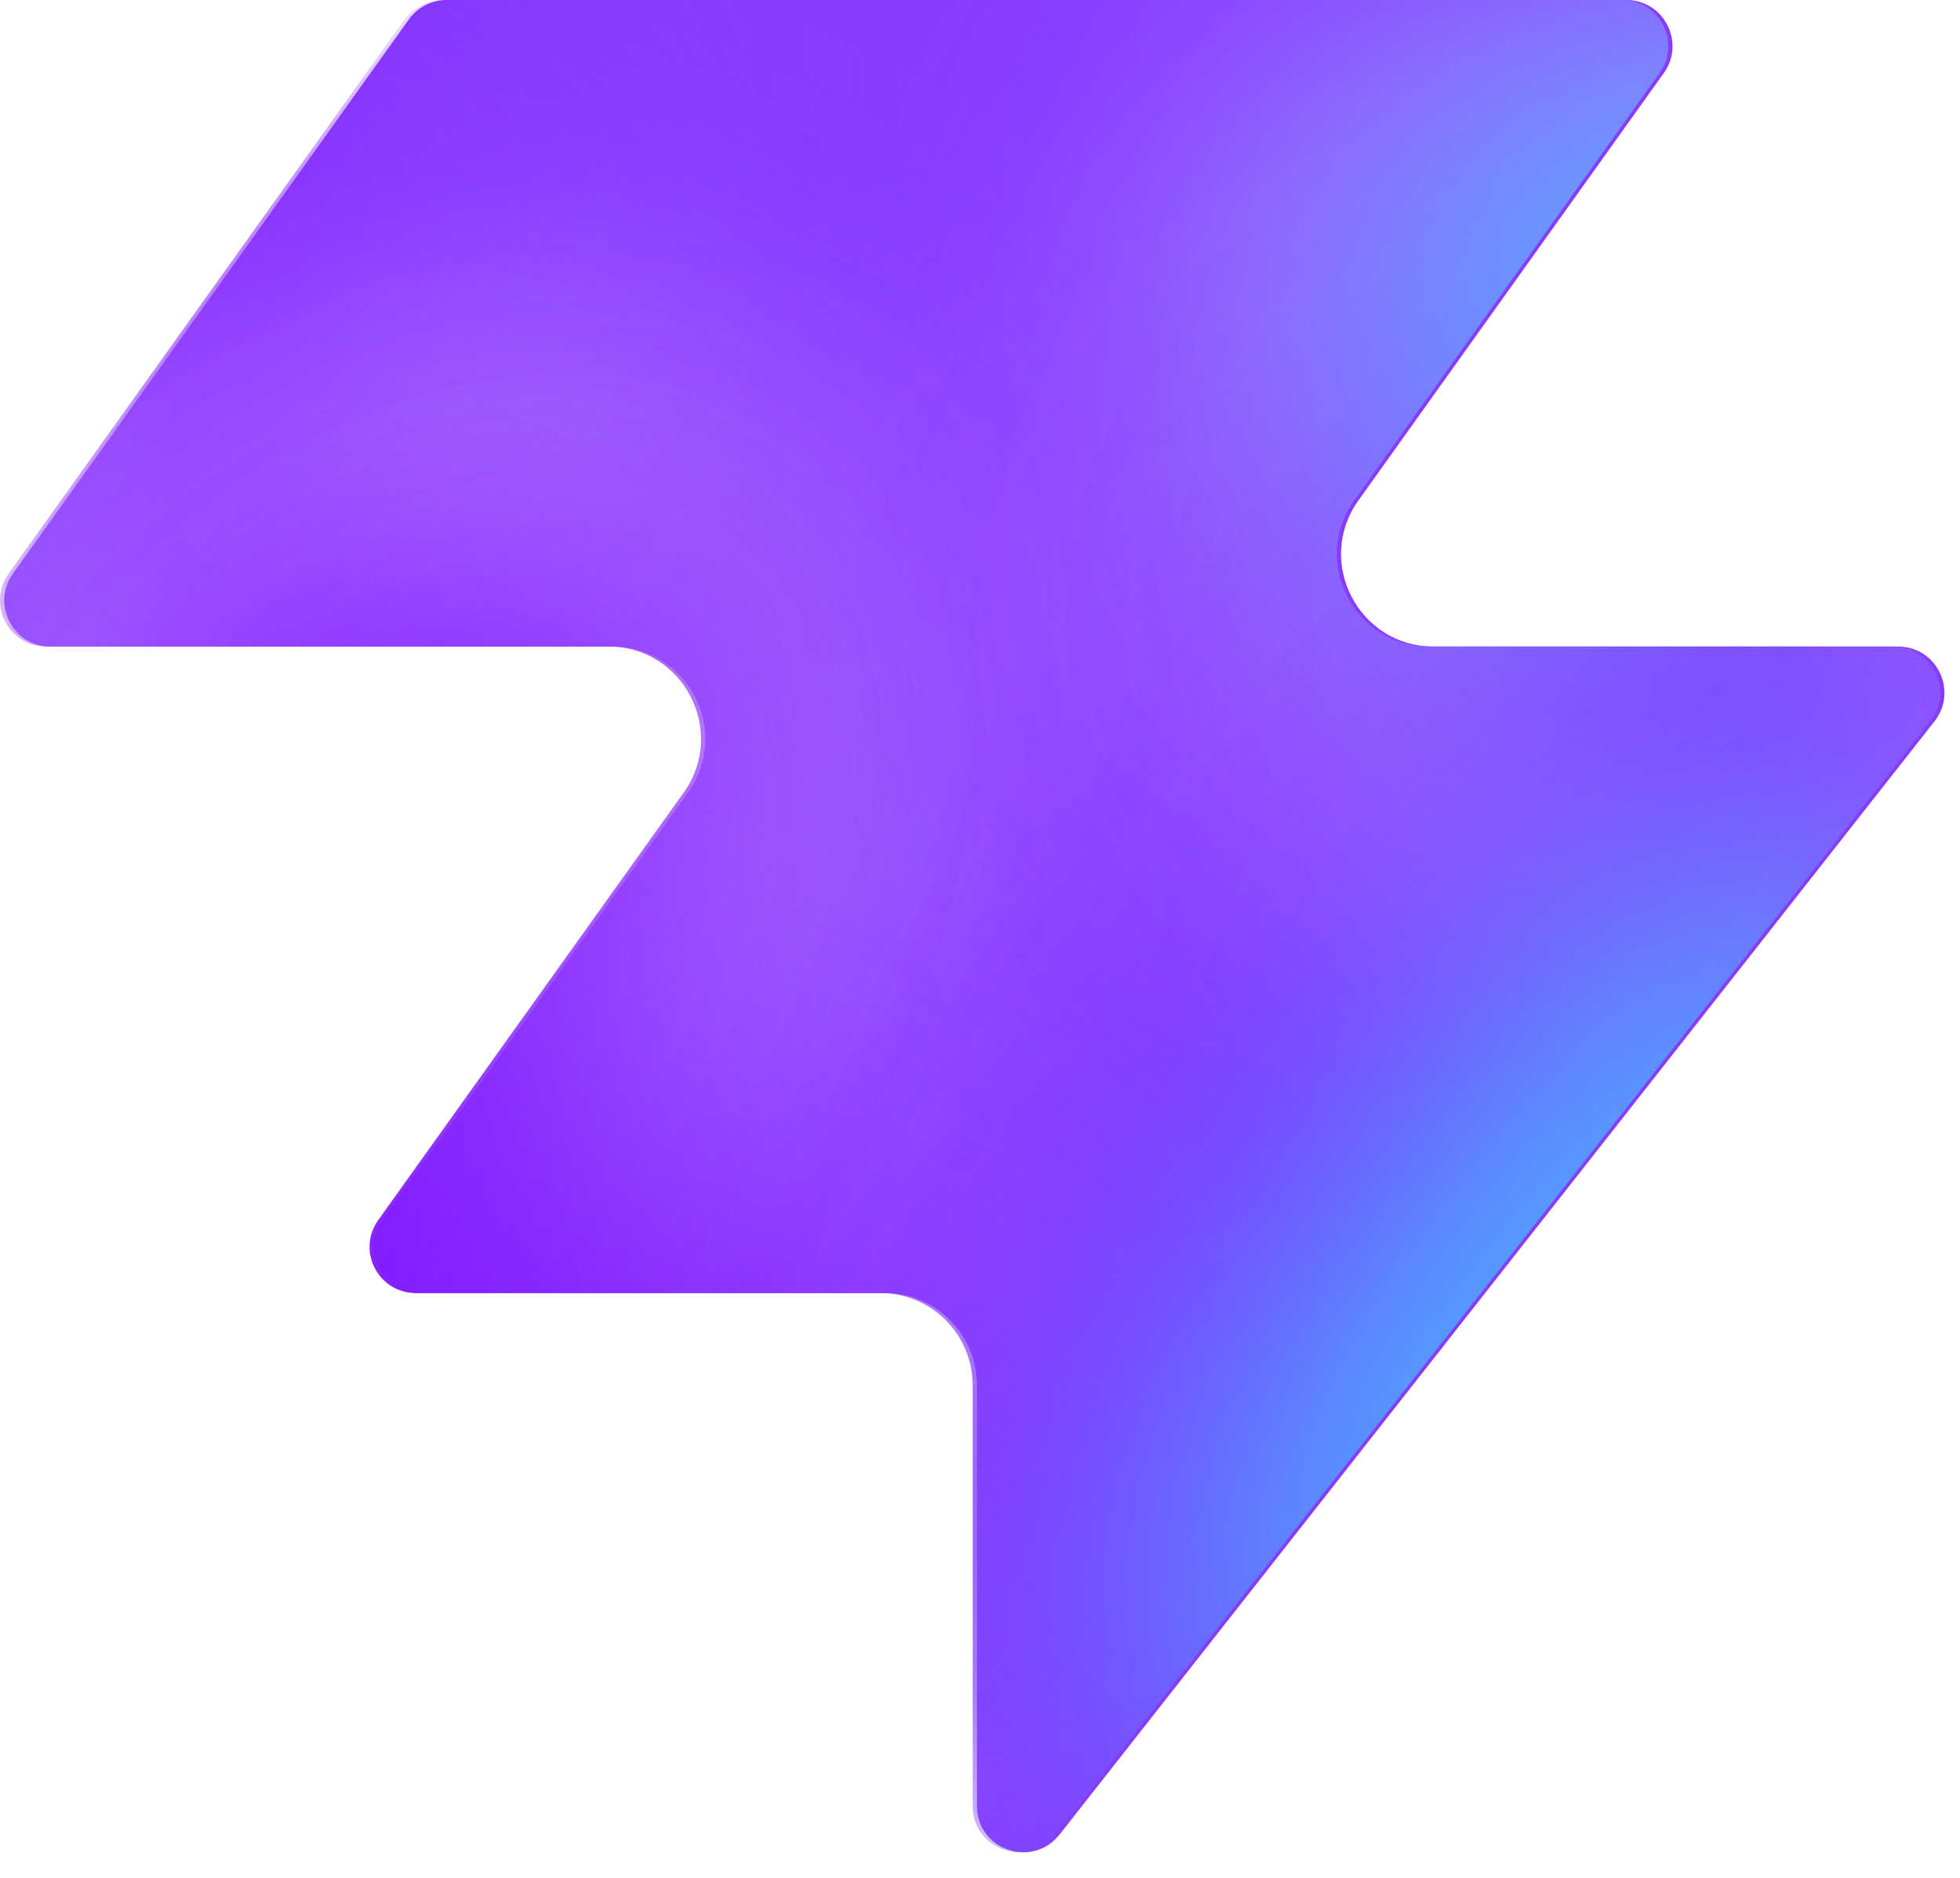
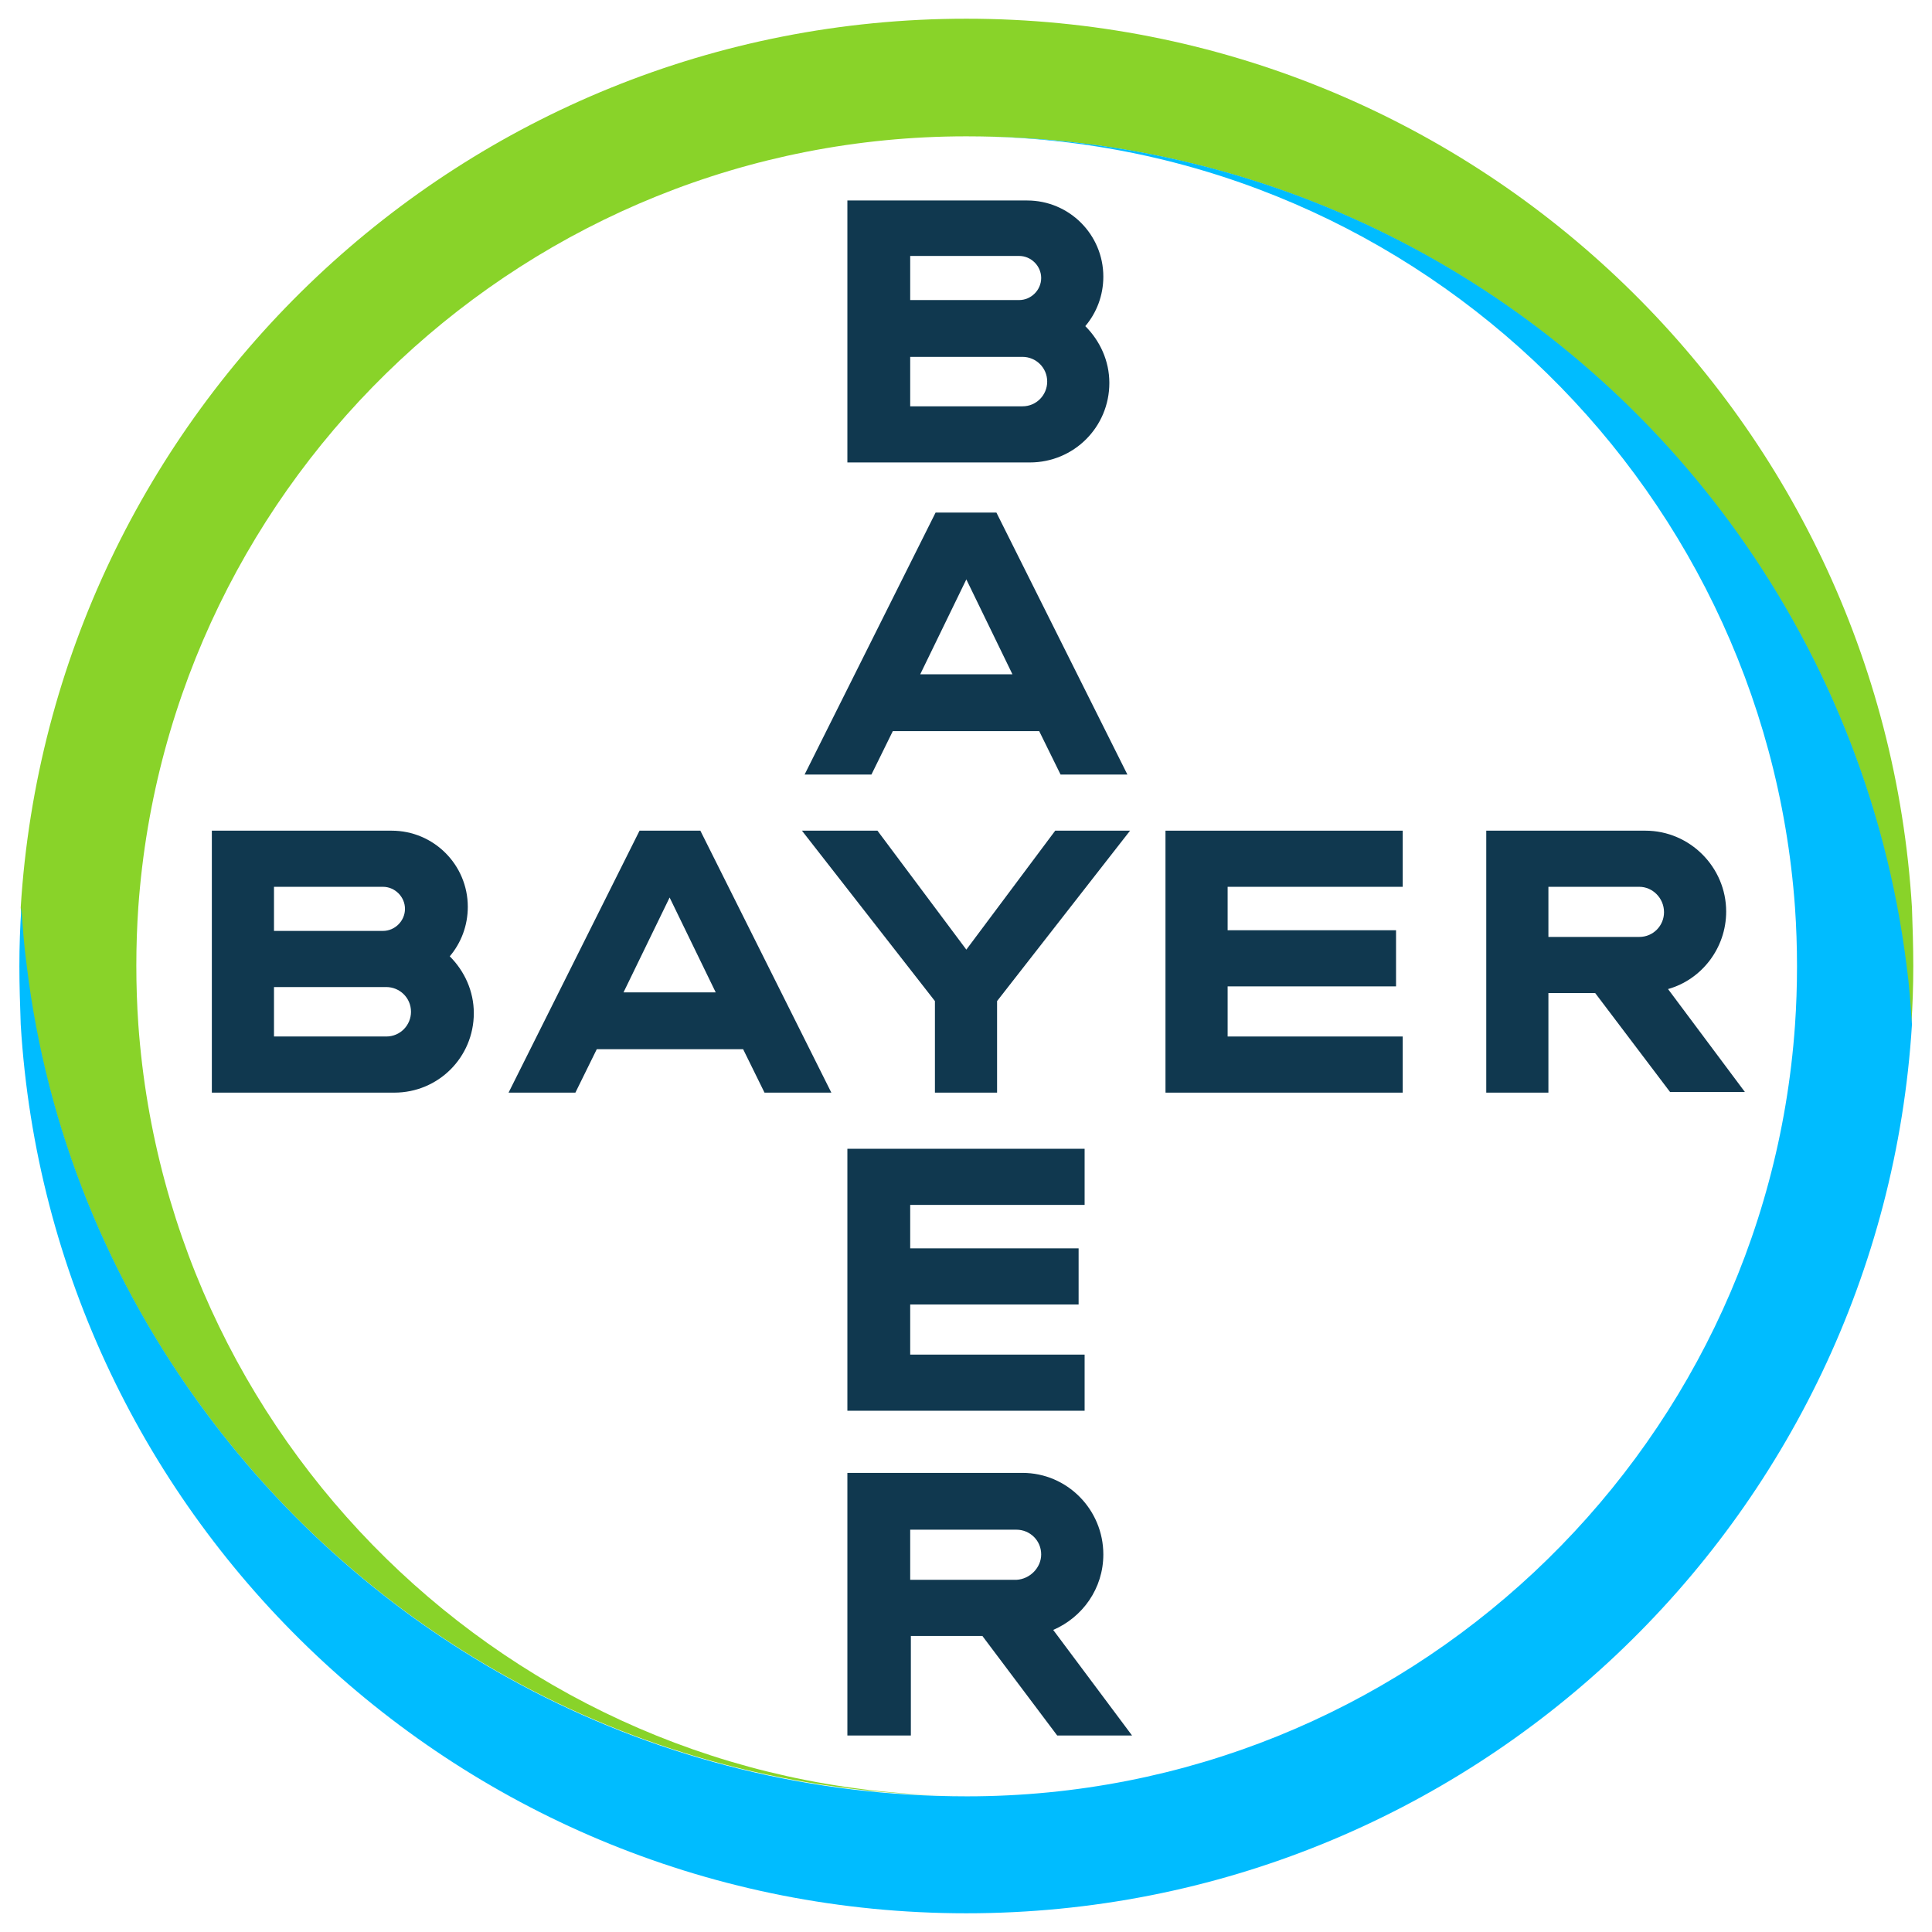
- <svg xmlns="http://www.w3.org/2000/svg" width="48" height="46" fill="none" viewBox="0 0 48 46">
-   <path fill="#863bff" d="M25.946 44.938c-.664.845-2.021.375-2.021-.698V33.937a2.26 2.26 0 0 0-2.262-2.262H10.287c-.92 0-1.456-1.04-.92-1.788l7.48-10.471c1.07-1.497 0-3.578-1.842-3.578H1.237c-.92 0-1.456-1.04-.92-1.788L10.013.474c.214-.297.556-.474.92-.474h28.894c.92 0 1.456 1.04.92 1.788l-7.48 10.471c-1.07 1.498 0 3.579 1.842 3.579h11.377c.943 0 1.473 1.088.89 1.83L25.947 44.94z" style="fill:#863bff;fill:color(display-p3 .525 .23 1);fill-opacity:1" />
-   <mask id="a" width="48" height="46" x="0" y="0" maskUnits="userSpaceOnUse" style="mask-type:alpha">
-     <path fill="#000" d="M25.842 44.938c-.664.844-2.021.375-2.021-.698V33.937a2.26 2.26 0 0 0-2.262-2.262H10.183c-.92 0-1.456-1.04-.92-1.788l7.48-10.471c1.07-1.498 0-3.579-1.842-3.579H1.133c-.92 0-1.456-1.04-.92-1.787L9.91.473c.214-.297.556-.474.92-.474h28.894c.92 0 1.456 1.04.92 1.788l-7.48 10.471c-1.07 1.498 0 3.578 1.842 3.578h11.377c.943 0 1.473 1.088.89 1.832L25.843 44.94z" style="fill:#000;fill-opacity:1" />
-   </mask>
-   <g mask="url(#a)">
-     <g filter="url(#b)">
-       <ellipse cx="5.508" cy="14.704" fill="#ede6ff" rx="5.508" ry="14.704" style="fill:#ede6ff;fill:color(display-p3 .927 .903 1);fill-opacity:1" transform="matrix(.00324 1 1 -.00324 -4.47 31.516)" />
-     </g>
-     <g filter="url(#c)">
-       <ellipse cx="10.399" cy="29.851" fill="#ede6ff" rx="10.399" ry="29.851" style="fill:#ede6ff;fill:color(display-p3 .927 .903 1);fill-opacity:1" transform="matrix(.00324 1 1 -.00324 -39.328 7.883)" />
-     </g>
-     <g filter="url(#d)">
-       <ellipse cx="5.508" cy="30.487" fill="#7e14ff" rx="5.508" ry="30.487" style="fill:#7e14ff;fill:color(display-p3 .492 .077 1);fill-opacity:1" transform="rotate(89.814 -25.913 -14.639)scale(1 -1)" />
-     </g>
-     <g filter="url(#e)">
-       <ellipse cx="5.508" cy="30.599" fill="#7e14ff" rx="5.508" ry="30.599" style="fill:#7e14ff;fill:color(display-p3 .492 .077 1);fill-opacity:1" transform="rotate(89.814 -32.644 -3.334)scale(1 -1)" />
-     </g>
-     <g filter="url(#f)">
-       <ellipse cx="5.508" cy="30.599" fill="#7e14ff" rx="5.508" ry="30.599" style="fill:#7e14ff;fill:color(display-p3 .492 .077 1);fill-opacity:1" transform="matrix(.00324 1 1 -.00324 -34.34 30.47)" />
-     </g>
-     <g filter="url(#g)">
-       <ellipse cx="14.072" cy="22.078" fill="#ede6ff" rx="14.072" ry="22.078" style="fill:#ede6ff;fill:color(display-p3 .927 .903 1);fill-opacity:1" transform="rotate(93.35 24.506 48.493)scale(-1 1)" />
-     </g>
-     <g filter="url(#h)">
-       <ellipse cx="3.47" cy="21.501" fill="#7e14ff" rx="3.47" ry="21.501" style="fill:#7e14ff;fill:color(display-p3 .492 .077 1);fill-opacity:1" transform="rotate(89.009 28.708 47.59)scale(-1 1)" />
-     </g>
-     <g filter="url(#i)">
-       <ellipse cx="3.47" cy="21.501" fill="#7e14ff" rx="3.47" ry="21.501" style="fill:#7e14ff;fill:color(display-p3 .492 .077 1);fill-opacity:1" transform="rotate(89.009 28.708 47.59)scale(-1 1)" />
-     </g>
-     <g filter="url(#j)">
-       <ellipse cx=".387" cy="8.972" fill="#7e14ff" rx="4.407" ry="29.108" style="fill:#7e14ff;fill:color(display-p3 .492 .077 1);fill-opacity:1" transform="rotate(39.51 .387 8.972)" />
-     </g>
-     <g filter="url(#k)">
-       <ellipse cx="47.523" cy="-6.092" fill="#7e14ff" rx="4.407" ry="29.108" style="fill:#7e14ff;fill:color(display-p3 .492 .077 1);fill-opacity:1" transform="rotate(37.892 47.523 -6.092)" />
-     </g>
-     <g filter="url(#l)">
-       <ellipse cx="41.412" cy="6.333" fill="#47bfff" rx="5.971" ry="9.665" style="fill:#47bfff;fill:color(display-p3 .28 .748 1);fill-opacity:1" transform="rotate(37.892 41.412 6.333)" />
-     </g>
-     <g filter="url(#m)">
-       <ellipse cx="-1.879" cy="38.332" fill="#7e14ff" rx="4.407" ry="29.108" style="fill:#7e14ff;fill:color(display-p3 .492 .077 1);fill-opacity:1" transform="rotate(37.892 -1.88 38.332)" />
-     </g>
-     <g filter="url(#n)">
-       <ellipse cx="-1.879" cy="38.332" fill="#7e14ff" rx="4.407" ry="29.108" style="fill:#7e14ff;fill:color(display-p3 .492 .077 1);fill-opacity:1" transform="rotate(37.892 -1.88 38.332)" />
-     </g>
-     <g filter="url(#o)">
-       <ellipse cx="35.651" cy="29.907" fill="#7e14ff" rx="4.407" ry="29.108" style="fill:#7e14ff;fill:color(display-p3 .492 .077 1);fill-opacity:1" transform="rotate(37.892 35.651 29.907)" />
-     </g>
-     <g filter="url(#p)">
-       <ellipse cx="38.418" cy="32.4" fill="#47bfff" rx="5.971" ry="15.297" style="fill:#47bfff;fill:color(display-p3 .28 .748 1);fill-opacity:1" transform="rotate(37.892 38.418 32.4)" />
+ <svg xmlns="http://www.w3.org/2000/svg" version="1.1" x="0px" y="0px" viewBox="0 0 289.1 289.1" style="enable-background:new 0 0 289.1 289.1;" xml:space="preserve">
+   <style type="text/css">
+ 	.st0{fill:none;}
+ 	.st1{fill:#10384F;}
+ 	.st2{fill:#89D329;}
+ 	.st3{fill:#00BCFF;}
+ </style>
+   <g id="Background__x2013__does_NOT_print">
+     <rect x="-0.1" y="0" class="st0" width="289.1" height="289.1" />
+   </g>
+   <g id="Bayer_Cross">
+     <g>
+       <g>
+         <path class="st1" d="M136.2,44.9h16.3c1.8,0,3.3-1.5,3.3-3.3c0-1.8-1.5-3.3-3.3-3.3h-16.3V44.9z M136.2,60.8H153     c2.1,0,3.7-1.7,3.7-3.7c0-2.1-1.7-3.7-3.7-3.7h-16.8V60.8z M162.4,48.8c2.2,2.2,3.6,5.2,3.6,8.5c0,6.6-5.3,11.9-11.9,11.9h-27.3     V30l26.9,0c6.3,0,11.4,5.1,11.4,11.4C165.1,44.2,164.1,46.8,162.4,48.8z" />
+         <path class="st1" d="M168.7,115.9h-10l-3.2-6.5h-21.9l-3.2,6.5h-10L140,76.7h9.1L168.7,115.9z M144.6,86.7l-6.9,14.2h13.8     L144.6,86.7z" />
+         <polygon class="st1" points="157.9,124.3 169.1,124.3 149.2,149.8 149.2,163.5 139.9,163.5 139.9,149.8 120,124.3 131.3,124.3      144.6,142.1    " />
+         <polygon class="st1" points="209.9,124.3 209.9,132.7 183.7,132.7 183.7,139.2 208.9,139.2 208.9,147.6 183.7,147.6 183.7,155.1      209.9,155.1 209.9,163.5 174.4,163.5 174.4,124.3    " />
+         <path class="st1" d="M238.7,148.6h-7v14.9h-9.3v-39.2h23.8c6.7,0,12.1,5.5,12.1,12.1c0,5.5-3.7,10.2-8.7,11.6l11.5,15.4h-11.2     L238.7,148.6z M245.3,132.7h-13.6v7.5h13.6c2.1,0,3.7-1.7,3.7-3.7C249,134.4,247.3,132.7,245.3,132.7z" />
+         <path class="st1" d="M124.4,163.5h-10l-3.2-6.5H89.3l-3.2,6.5h-10l19.6-39.2h9.1L124.4,163.5z M100.2,134.3l-6.9,14.2h13.8     L100.2,134.3z" />
+         <path class="st1" d="M41,139.3h16.3c1.8,0,3.3-1.5,3.3-3.3c0-1.8-1.5-3.3-3.3-3.3l-16.3,0V139.3z M41,155.1h16.8     c2.1,0,3.7-1.7,3.7-3.7c0-2.1-1.7-3.7-3.7-3.7H41V155.1z M67.3,143.1c2.2,2.2,3.6,5.2,3.6,8.5c0,6.6-5.3,11.9-11.9,11.9H31.7     v-39.2h26.9c6.3,0,11.4,5.1,11.4,11.4C70,138.5,69,141.1,67.3,143.1z" />
+         <polygon class="st1" points="162.3,171.9 162.3,180.3 136.2,180.3 136.2,186.8 161.4,186.8 161.4,195.2 136.2,195.2 136.2,202.7      162.3,202.7 162.3,211.1 126.8,211.1 126.8,171.9    " />
+         <path class="st1" d="M155.8,232.6c0-2.1-1.7-3.7-3.7-3.7h-15.9v7.5h15.9C154.1,236.3,155.8,234.6,155.8,232.6z M126.8,259.6     v-39.2H153c6.7,0,12.1,5.5,12.1,12.2c0,5.1-3.1,9.4-7.5,11.3l11.8,15.8h-11.2l-11.2-14.9h-10.7v14.9H126.8z" />
+       </g>
+       <path class="st2" d="M286.1,135.8c-4.5-74.2-66.1-133-141.5-133C69.3,2.8,7.7,61.6,3.1,135.8c0.2,3,0.4,5.9,0.8,8.8    C7,169.3,16.4,192,30.5,211c25.8,35,67.3,57.7,114.1,57.7c-65.5,0-119.3-51-123.9-115.4c-0.2-2.9-0.3-5.8-0.3-8.8    c0-3,0.1-5.9,0.3-8.8C25.3,71.4,79.1,20.4,144.6,20.4c46.8,0,88.3,22.7,114.1,57.7c14.1,19.1,23.5,41.8,26.5,66.6    c0.4,2.9,0.6,5.8,0.8,8.7c0.2-2.9,0.3-5.8,0.3-8.8C286.3,141.6,286.2,138.7,286.1,135.8" />
+       <path class="st3" d="M3.1,153.3c4.5,74.2,66.1,133,141.5,133c75.3,0,136.9-58.8,141.5-133c-0.2-3-0.4-5.9-0.8-8.8    c-3.1-24.7-12.5-47.4-26.5-66.4c-25.8-35-67.3-57.7-114.1-57.7c65.5,0,119.3,51,123.9,115.4c0.2,2.9,0.3,5.8,0.3,8.8    c0,3-0.1,5.9-0.3,8.8c-4.5,64.4-58.3,115.4-123.9,115.4c-46.8,0-88.3-22.7-114.1-57.7C16.4,191.9,7,169.2,4,144.5    c-0.4-2.9-0.6-5.8-0.8-8.7c-0.2,2.9-0.3,5.8-0.3,8.8C2.9,147.5,3,150.4,3.1,153.3" />
    </g>
  </g>
-   <defs>
-     <filter id="b" width="60.045" height="41.654" x="-19.77" y="16.149" color-interpolation-filters="sRGB" filterUnits="userSpaceOnUse">
-       <feFlood flood-opacity="0" result="BackgroundImageFix" />
-       <feBlend in="SourceGraphic" in2="BackgroundImageFix" result="shape" />
-       <feGaussianBlur result="effect1_foregroundBlur_2002_17158" stdDeviation="7.659" />
-     </filter>
-     <filter id="c" width="90.34" height="51.437" x="-54.613" y="-7.533" color-interpolation-filters="sRGB" filterUnits="userSpaceOnUse">
-       <feFlood flood-opacity="0" result="BackgroundImageFix" />
-       <feBlend in="SourceGraphic" in2="BackgroundImageFix" result="shape" />
-       <feGaussianBlur result="effect1_foregroundBlur_2002_17158" stdDeviation="7.659" />
-     </filter>
-     <filter id="d" width="79.355" height="29.4" x="-49.64" y="2.03" color-interpolation-filters="sRGB" filterUnits="userSpaceOnUse">
-       <feFlood flood-opacity="0" result="BackgroundImageFix" />
-       <feBlend in="SourceGraphic" in2="BackgroundImageFix" result="shape" />
-       <feGaussianBlur result="effect1_foregroundBlur_2002_17158" stdDeviation="4.596" />
-     </filter>
-     <filter id="e" width="79.579" height="29.4" x="-45.045" y="20.029" color-interpolation-filters="sRGB" filterUnits="userSpaceOnUse">
-       <feFlood flood-opacity="0" result="BackgroundImageFix" />
-       <feBlend in="SourceGraphic" in2="BackgroundImageFix" result="shape" />
-       <feGaussianBlur result="effect1_foregroundBlur_2002_17158" stdDeviation="4.596" />
-     </filter>
-     <filter id="f" width="79.579" height="29.4" x="-43.513" y="21.178" color-interpolation-filters="sRGB" filterUnits="userSpaceOnUse">
-       <feFlood flood-opacity="0" result="BackgroundImageFix" />
-       <feBlend in="SourceGraphic" in2="BackgroundImageFix" result="shape" />
-       <feGaussianBlur result="effect1_foregroundBlur_2002_17158" stdDeviation="4.596" />
-     </filter>
-     <filter id="g" width="74.749" height="58.852" x="15.756" y="-17.901" color-interpolation-filters="sRGB" filterUnits="userSpaceOnUse">
-       <feFlood flood-opacity="0" result="BackgroundImageFix" />
-       <feBlend in="SourceGraphic" in2="BackgroundImageFix" result="shape" />
-       <feGaussianBlur result="effect1_foregroundBlur_2002_17158" stdDeviation="7.659" />
-     </filter>
-     <filter id="h" width="61.377" height="25.362" x="23.548" y="2.284" color-interpolation-filters="sRGB" filterUnits="userSpaceOnUse">
-       <feFlood flood-opacity="0" result="BackgroundImageFix" />
-       <feBlend in="SourceGraphic" in2="BackgroundImageFix" result="shape" />
-       <feGaussianBlur result="effect1_foregroundBlur_2002_17158" stdDeviation="4.596" />
-     </filter>
-     <filter id="i" width="61.377" height="25.362" x="23.548" y="2.284" color-interpolation-filters="sRGB" filterUnits="userSpaceOnUse">
-       <feFlood flood-opacity="0" result="BackgroundImageFix" />
-       <feBlend in="SourceGraphic" in2="BackgroundImageFix" result="shape" />
-       <feGaussianBlur result="effect1_foregroundBlur_2002_17158" stdDeviation="4.596" />
-     </filter>
-     <filter id="j" width="56.045" height="63.649" x="-27.636" y="-22.853" color-interpolation-filters="sRGB" filterUnits="userSpaceOnUse">
-       <feFlood flood-opacity="0" result="BackgroundImageFix" />
-       <feBlend in="SourceGraphic" in2="BackgroundImageFix" result="shape" />
-       <feGaussianBlur result="effect1_foregroundBlur_2002_17158" stdDeviation="4.596" />
-     </filter>
-     <filter id="k" width="54.814" height="64.646" x="20.116" y="-38.415" color-interpolation-filters="sRGB" filterUnits="userSpaceOnUse">
-       <feFlood flood-opacity="0" result="BackgroundImageFix" />
-       <feBlend in="SourceGraphic" in2="BackgroundImageFix" result="shape" />
-       <feGaussianBlur result="effect1_foregroundBlur_2002_17158" stdDeviation="4.596" />
-     </filter>
-     <filter id="l" width="33.541" height="35.313" x="24.641" y="-11.323" color-interpolation-filters="sRGB" filterUnits="userSpaceOnUse">
-       <feFlood flood-opacity="0" result="BackgroundImageFix" />
-       <feBlend in="SourceGraphic" in2="BackgroundImageFix" result="shape" />
-       <feGaussianBlur result="effect1_foregroundBlur_2002_17158" stdDeviation="4.596" />
-     </filter>
-     <filter id="m" width="54.814" height="64.646" x="-29.286" y="6.009" color-interpolation-filters="sRGB" filterUnits="userSpaceOnUse">
-       <feFlood flood-opacity="0" result="BackgroundImageFix" />
-       <feBlend in="SourceGraphic" in2="BackgroundImageFix" result="shape" />
-       <feGaussianBlur result="effect1_foregroundBlur_2002_17158" stdDeviation="4.596" />
-     </filter>
-     <filter id="n" width="54.814" height="64.646" x="-29.286" y="6.009" color-interpolation-filters="sRGB" filterUnits="userSpaceOnUse">
-       <feFlood flood-opacity="0" result="BackgroundImageFix" />
-       <feBlend in="SourceGraphic" in2="BackgroundImageFix" result="shape" />
-       <feGaussianBlur result="effect1_foregroundBlur_2002_17158" stdDeviation="4.596" />
-     </filter>
-     <filter id="o" width="54.814" height="64.646" x="8.244" y="-2.416" color-interpolation-filters="sRGB" filterUnits="userSpaceOnUse">
-       <feFlood flood-opacity="0" result="BackgroundImageFix" />
-       <feBlend in="SourceGraphic" in2="BackgroundImageFix" result="shape" />
-       <feGaussianBlur result="effect1_foregroundBlur_2002_17158" stdDeviation="4.596" />
-     </filter>
-     <filter id="p" width="39.409" height="43.623" x="18.713" y="10.588" color-interpolation-filters="sRGB" filterUnits="userSpaceOnUse">
-       <feFlood flood-opacity="0" result="BackgroundImageFix" />
-       <feBlend in="SourceGraphic" in2="BackgroundImageFix" result="shape" />
-       <feGaussianBlur result="effect1_foregroundBlur_2002_17158" stdDeviation="4.596" />
-     </filter>
-   </defs>
</svg>
